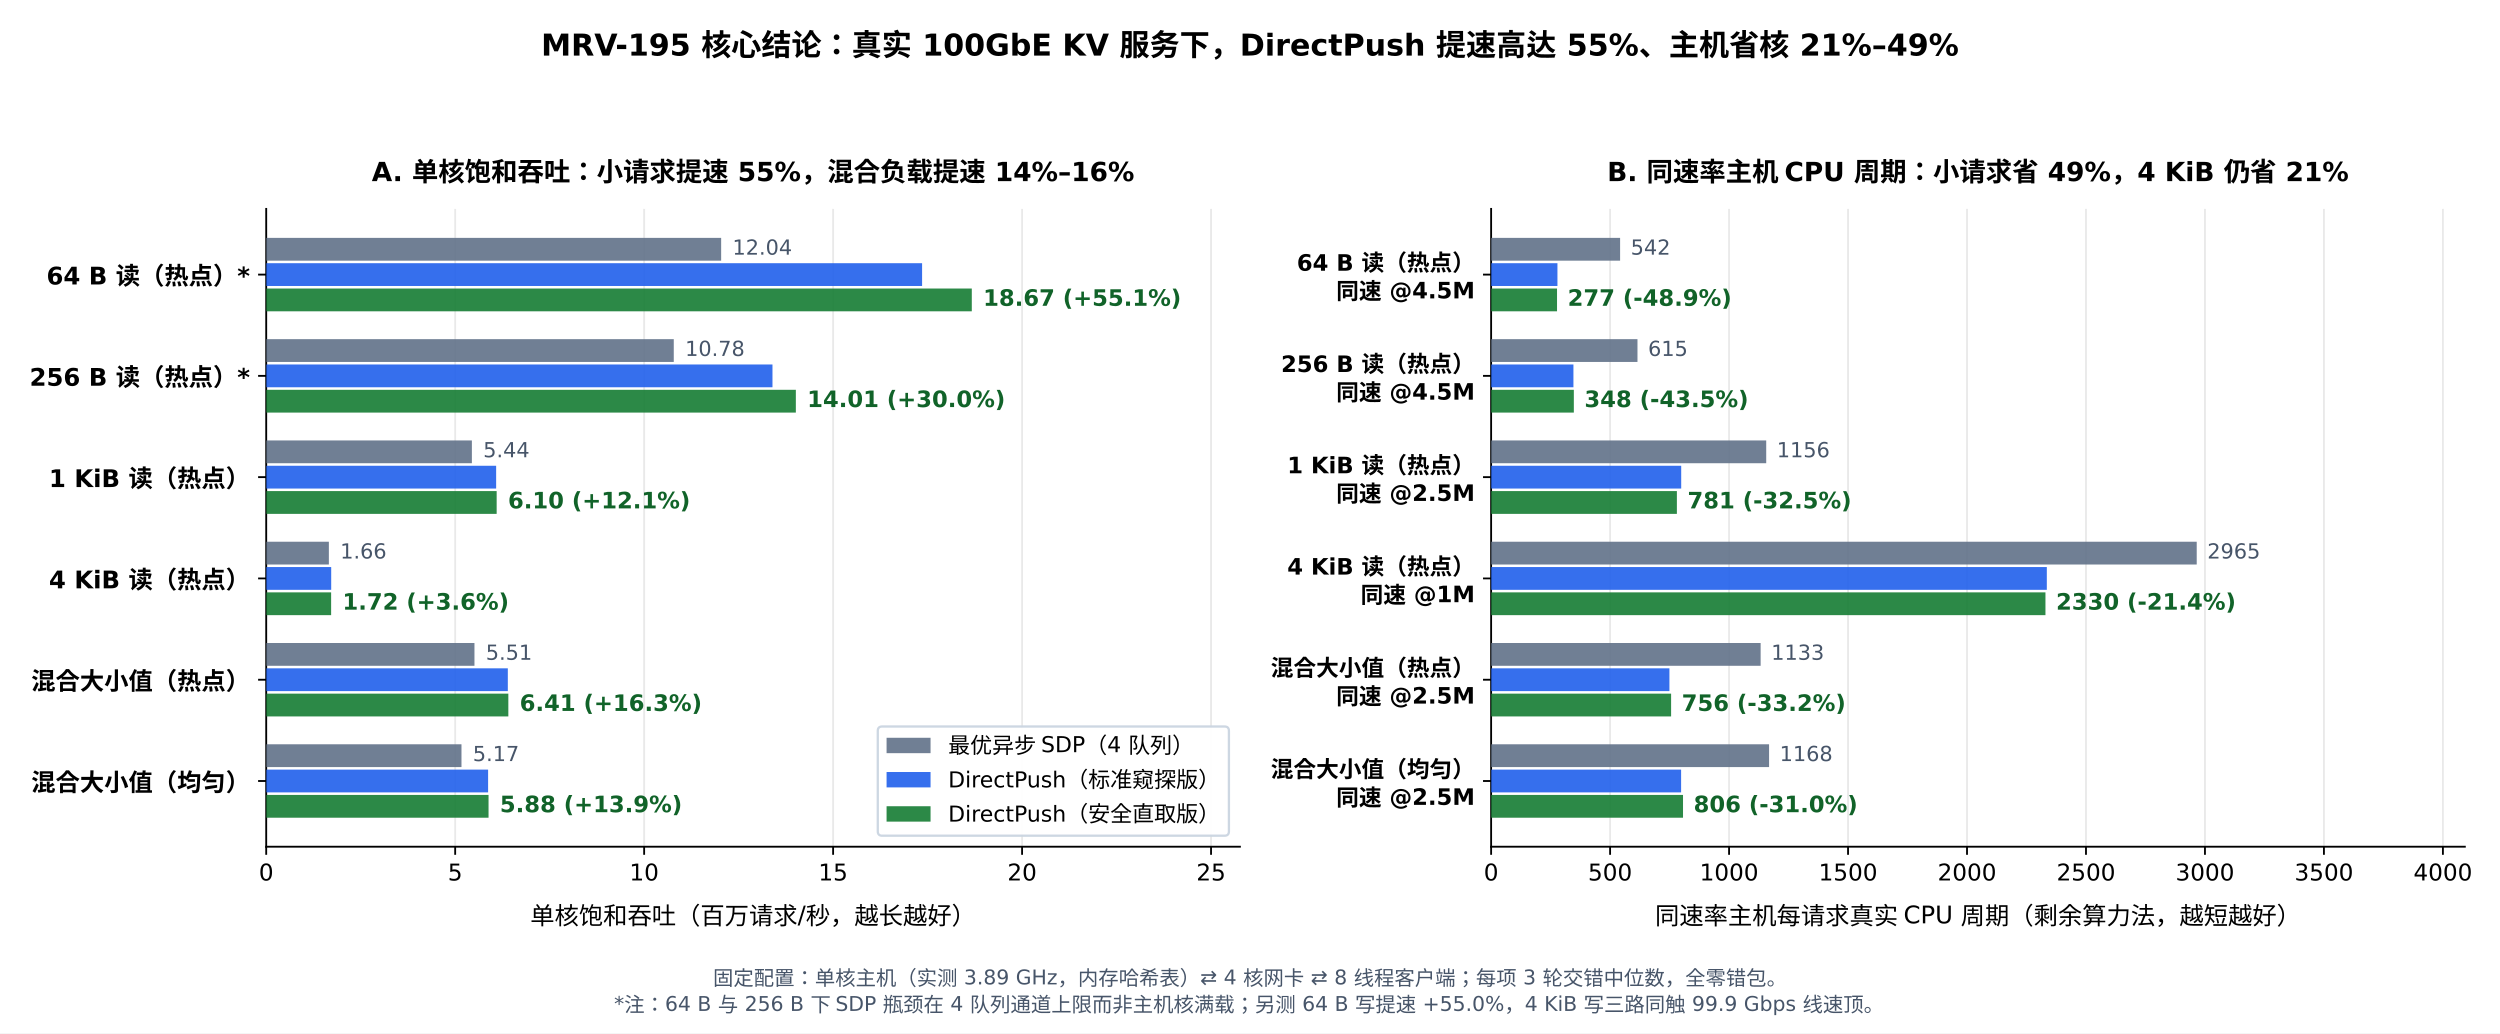
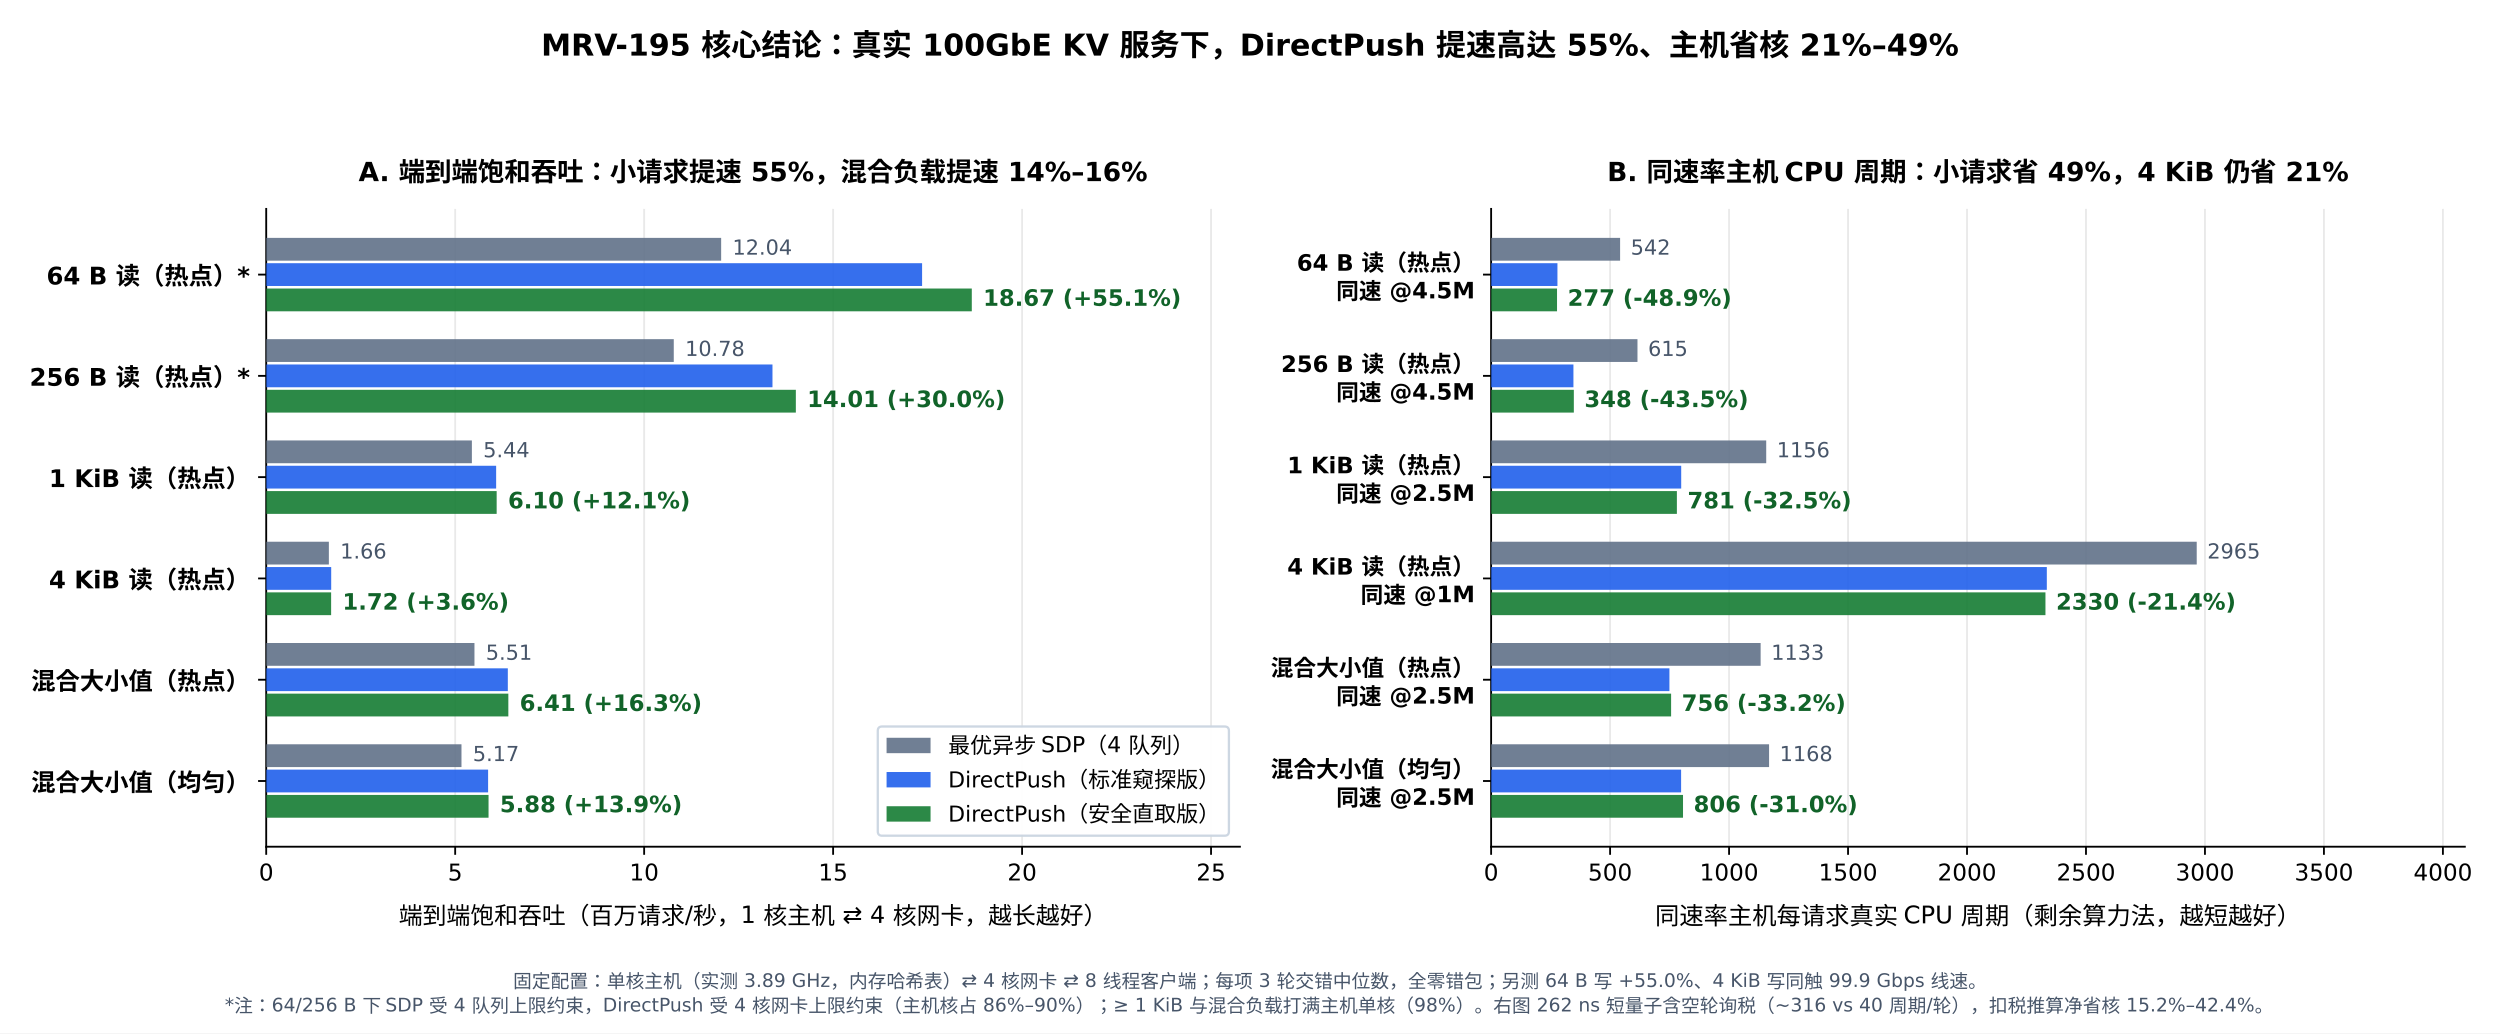
<svg xmlns="http://www.w3.org/2000/svg" xmlns:xlink="http://www.w3.org/1999/xlink" width="1080pt" height="446.4pt" viewBox="0 0 1080 446.4" version="1.1">
  <defs>
    <style type="text/css">*{stroke-linejoin: round; stroke-linecap: butt}</style>
  </defs>
  <g id="figure_1">
    <g id="patch_1">
      <path d="M 0 446.4  L 1080 446.4  L 1080 0  L 0 0  z " style="fill: #ffffff" />
    </g>
    <g id="axes_1">
      <g id="patch_2">
        <path d="M 115 365.778  L 535.645 365.778  L 535.645 90.239  L 115 90.239  z " style="fill: #ffffff" />
      </g>
      <g id="matplotlib.axis_1">
        <g id="xtick_1">
          <g id="line2d_1">
-             <path d="M 115 365.778  L 115 90.239  " clip-path="url(#p248c0e95ad)" style="fill: none; stroke: #b0b0b0; stroke-opacity: 0.28; stroke-width: 0.8; stroke-linecap: square" />
+             <path d="M 115 365.778  L 115 90.239  " clip-path="url(#pcb45b72e1e)" style="fill: none; stroke: #b0b0b0; stroke-opacity: 0.28; stroke-width: 0.8; stroke-linecap: square" />
          </g>
          <g id="line2d_2">
            <defs>
-               <path id="m56c23e6260" d="M 0 0  L 0 3.5  " style="stroke: #000000; stroke-width: 0.8" />
+               <path id="m4da1907f19" d="M 0 0  L 0 3.5  " style="stroke: #000000; stroke-width: 0.8" />
            </defs>
            <g>
-               <use xlink:href="#m56c23e6260" x="115" y="365.778" style="stroke: #000000; stroke-width: 0.8" />
+               <use xlink:href="#m4da1907f19" x="115" y="365.778" style="stroke: #000000; stroke-width: 0.8" />
            </g>
          </g>
          <g id="text_1">
            <text style="font-size: 10px; font-family: 'DejaVu Sans', 'Droid Sans Fallback'; text-anchor: middle" x="115" y="380.375" transform="rotate(-0 115 380.3752)">0</text>
          </g>
        </g>
        <g id="xtick_2">
          <g id="line2d_3">
-             <path d="M 196.634 365.778  L 196.634 90.239  " clip-path="url(#p248c0e95ad)" style="fill: none; stroke: #b0b0b0; stroke-opacity: 0.28; stroke-width: 0.8; stroke-linecap: square" />
+             <path d="M 196.634 365.778  L 196.634 90.239  " clip-path="url(#pcb45b72e1e)" style="fill: none; stroke: #b0b0b0; stroke-opacity: 0.28; stroke-width: 0.8; stroke-linecap: square" />
          </g>
          <g id="line2d_4">
            <g>
-               <use xlink:href="#m56c23e6260" x="196.634" y="365.778" style="stroke: #000000; stroke-width: 0.8" />
+               <use xlink:href="#m4da1907f19" x="196.634" y="365.778" style="stroke: #000000; stroke-width: 0.8" />
            </g>
          </g>
          <g id="text_2">
            <text style="font-size: 10px; font-family: 'DejaVu Sans', 'Droid Sans Fallback'; text-anchor: middle" x="196.634" y="380.375" transform="rotate(-0 196.6342 380.3752)">5</text>
          </g>
        </g>
        <g id="xtick_3">
          <g id="line2d_5">
-             <path d="M 278.268 365.778  L 278.268 90.239  " clip-path="url(#p248c0e95ad)" style="fill: none; stroke: #b0b0b0; stroke-opacity: 0.28; stroke-width: 0.8; stroke-linecap: square" />
+             <path d="M 278.268 365.778  L 278.268 90.239  " clip-path="url(#pcb45b72e1e)" style="fill: none; stroke: #b0b0b0; stroke-opacity: 0.28; stroke-width: 0.8; stroke-linecap: square" />
          </g>
          <g id="line2d_6">
            <g>
-               <use xlink:href="#m56c23e6260" x="278.268" y="365.778" style="stroke: #000000; stroke-width: 0.8" />
+               <use xlink:href="#m4da1907f19" x="278.268" y="365.778" style="stroke: #000000; stroke-width: 0.8" />
            </g>
          </g>
          <g id="text_3">
            <text style="font-size: 10px; font-family: 'DejaVu Sans', 'Droid Sans Fallback'; text-anchor: middle" x="278.268" y="380.375" transform="rotate(-0 278.2684 380.3752)">10</text>
          </g>
        </g>
        <g id="xtick_4">
          <g id="line2d_7">
-             <path d="M 359.903 365.778  L 359.903 90.239  " clip-path="url(#p248c0e95ad)" style="fill: none; stroke: #b0b0b0; stroke-opacity: 0.28; stroke-width: 0.8; stroke-linecap: square" />
+             <path d="M 359.903 365.778  L 359.903 90.239  " clip-path="url(#pcb45b72e1e)" style="fill: none; stroke: #b0b0b0; stroke-opacity: 0.28; stroke-width: 0.8; stroke-linecap: square" />
          </g>
          <g id="line2d_8">
            <g>
-               <use xlink:href="#m56c23e6260" x="359.903" y="365.778" style="stroke: #000000; stroke-width: 0.8" />
+               <use xlink:href="#m4da1907f19" x="359.903" y="365.778" style="stroke: #000000; stroke-width: 0.8" />
            </g>
          </g>
          <g id="text_4">
            <text style="font-size: 10px; font-family: 'DejaVu Sans', 'Droid Sans Fallback'; text-anchor: middle" x="359.903" y="380.375" transform="rotate(-0 359.9027 380.3752)">15</text>
          </g>
        </g>
        <g id="xtick_5">
          <g id="line2d_9">
-             <path d="M 441.537 365.778  L 441.537 90.239  " clip-path="url(#p248c0e95ad)" style="fill: none; stroke: #b0b0b0; stroke-opacity: 0.28; stroke-width: 0.8; stroke-linecap: square" />
+             <path d="M 441.537 365.778  L 441.537 90.239  " clip-path="url(#pcb45b72e1e)" style="fill: none; stroke: #b0b0b0; stroke-opacity: 0.28; stroke-width: 0.8; stroke-linecap: square" />
          </g>
          <g id="line2d_10">
            <g>
-               <use xlink:href="#m56c23e6260" x="441.537" y="365.778" style="stroke: #000000; stroke-width: 0.8" />
+               <use xlink:href="#m4da1907f19" x="441.537" y="365.778" style="stroke: #000000; stroke-width: 0.8" />
            </g>
          </g>
          <g id="text_5">
            <text style="font-size: 10px; font-family: 'DejaVu Sans', 'Droid Sans Fallback'; text-anchor: middle" x="441.537" y="380.375" transform="rotate(-0 441.5369 380.3752)">20</text>
          </g>
        </g>
        <g id="xtick_6">
          <g id="line2d_11">
-             <path d="M 523.171 365.778  L 523.171 90.239  " clip-path="url(#p248c0e95ad)" style="fill: none; stroke: #b0b0b0; stroke-opacity: 0.28; stroke-width: 0.8; stroke-linecap: square" />
+             <path d="M 523.171 365.778  L 523.171 90.239  " clip-path="url(#pcb45b72e1e)" style="fill: none; stroke: #b0b0b0; stroke-opacity: 0.28; stroke-width: 0.8; stroke-linecap: square" />
          </g>
          <g id="line2d_12">
            <g>
-               <use xlink:href="#m56c23e6260" x="523.171" y="365.778" style="stroke: #000000; stroke-width: 0.8" />
+               <use xlink:href="#m4da1907f19" x="523.171" y="365.778" style="stroke: #000000; stroke-width: 0.8" />
            </g>
          </g>
          <g id="text_6">
            <text style="font-size: 10px; font-family: 'DejaVu Sans', 'Droid Sans Fallback'; text-anchor: middle" x="523.171" y="380.375" transform="rotate(-0 523.1711 380.3752)">25</text>
          </g>
        </g>
        <g id="text_7">
-           <text style="font-size: 10.5px; font-family: 'DejaVu Sans', 'Droid Sans Fallback'; text-anchor: middle" x="325.323" y="399.35" transform="rotate(-0 325.3225 399.3498)">单核饱和吞吐（百万请求/秒，越长越好）</text>
+           <text style="font-size: 10.3px; font-family: 'DejaVu Sans', 'Droid Sans Fallback'; text-anchor: middle" x="325.323" y="399.187" transform="rotate(-0 325.3225 399.1865)">端到端饱和吞吐（百万请求/秒，1 核主机 ⇄ 4 核网卡，越长越好）</text>
        </g>
      </g>
      <g id="matplotlib.axis_2">
        <g id="ytick_1">
          <g id="line2d_13">
            <defs>
-               <path id="m13f8186650" d="M 0 0  L -3.5 0  " style="stroke: #000000; stroke-width: 0.8" />
+               <path id="mef72696fbe" d="M 0 0  L -3.5 0  " style="stroke: #000000; stroke-width: 0.8" />
            </defs>
            <g>
-               <use xlink:href="#m13f8186650" x="115" y="118.624" style="stroke: #000000; stroke-width: 0.8" />
+               <use xlink:href="#mef72696fbe" x="115" y="118.624" style="stroke: #000000; stroke-width: 0.8" />
            </g>
          </g>
          <g id="text_8">
            <text style="font-weight: 700; font-size: 10.5px; font-family: 'DejaVu Sans', 'Droid Sans Fallback'; text-anchor: end" x="108" y="122.89" transform="rotate(-0 108 122.8901)">64 B 读（热点）*</text>
          </g>
        </g>
        <g id="ytick_2">
          <g id="line2d_14">
            <g>
-               <use xlink:href="#m13f8186650" x="115" y="162.378" style="stroke: #000000; stroke-width: 0.8" />
+               <use xlink:href="#mef72696fbe" x="115" y="162.378" style="stroke: #000000; stroke-width: 0.8" />
            </g>
          </g>
          <g id="text_9">
            <text style="font-weight: 700; font-size: 10.5px; font-family: 'DejaVu Sans', 'Droid Sans Fallback'; text-anchor: end" x="108" y="166.644" transform="rotate(-0 108 166.6437)">256 B 读（热点）*</text>
          </g>
        </g>
        <g id="ytick_3">
          <g id="line2d_15">
            <g>
-               <use xlink:href="#m13f8186650" x="115" y="206.132" style="stroke: #000000; stroke-width: 0.8" />
+               <use xlink:href="#mef72696fbe" x="115" y="206.132" style="stroke: #000000; stroke-width: 0.8" />
            </g>
          </g>
          <g id="text_10">
            <text style="font-weight: 700; font-size: 10.5px; font-family: 'DejaVu Sans', 'Droid Sans Fallback'; text-anchor: end" x="108" y="210.397" transform="rotate(-0 108 210.3972)">1 KiB 读（热点）</text>
          </g>
        </g>
        <g id="ytick_4">
          <g id="line2d_16">
            <g>
-               <use xlink:href="#m13f8186650" x="115" y="249.885" style="stroke: #000000; stroke-width: 0.8" />
+               <use xlink:href="#mef72696fbe" x="115" y="249.885" style="stroke: #000000; stroke-width: 0.8" />
            </g>
          </g>
          <g id="text_11">
            <text style="font-weight: 700; font-size: 10.5px; font-family: 'DejaVu Sans', 'Droid Sans Fallback'; text-anchor: end" x="108" y="254.151" transform="rotate(-0 108 254.1508)">4 KiB 读（热点）</text>
          </g>
        </g>
        <g id="ytick_5">
          <g id="line2d_17">
            <g>
-               <use xlink:href="#m13f8186650" x="115" y="293.639" style="stroke: #000000; stroke-width: 0.8" />
+               <use xlink:href="#mef72696fbe" x="115" y="293.639" style="stroke: #000000; stroke-width: 0.8" />
            </g>
          </g>
          <g id="text_12">
            <text style="font-weight: 700; font-size: 10.5px; font-family: 'DejaVu Sans', 'Droid Sans Fallback'; text-anchor: end" x="108" y="297.945" transform="rotate(-0 108 297.9454)">混合大小值（热点）</text>
          </g>
        </g>
        <g id="ytick_6">
          <g id="line2d_18">
            <g>
-               <use xlink:href="#m13f8186650" x="115" y="337.392" style="stroke: #000000; stroke-width: 0.8" />
+               <use xlink:href="#mef72696fbe" x="115" y="337.392" style="stroke: #000000; stroke-width: 0.8" />
            </g>
          </g>
          <g id="text_13">
            <text style="font-weight: 700; font-size: 10.5px; font-family: 'DejaVu Sans', 'Droid Sans Fallback'; text-anchor: end" x="108" y="341.699" transform="rotate(-0 108 341.699)">混合大小值（均匀）</text>
          </g>
        </g>
      </g>
      <g id="patch_3">
        <path d="M 115 365.778  L 115 90.239  " style="fill: none; stroke: #000000; stroke-width: 0.8; stroke-linejoin: miter; stroke-linecap: square" />
      </g>
      <g id="patch_4">
        <path d="M 115 365.778  L 535.645 365.778  " style="fill: none; stroke: #000000; stroke-width: 0.8; stroke-linejoin: miter; stroke-linecap: square" />
      </g>
      <g id="patch_5">
-         <path d="M 115 102.764  L 311.537 102.764  L 311.537 112.608  L 115 112.608  z " clip-path="url(#p248c0e95ad)" style="fill: #64748b; opacity: 0.92" />
+         <path d="M 115 102.764  L 311.537 102.764  L 311.537 112.608  L 115 112.608  z " clip-path="url(#pcb45b72e1e)" style="fill: #64748b; opacity: 0.92" />
      </g>
      <g id="patch_6">
-         <path d="M 115 146.517  L 291.07 146.517  L 291.07 156.362  L 115 156.362  z " clip-path="url(#p248c0e95ad)" style="fill: #64748b; opacity: 0.92" />
+         <path d="M 115 146.517  L 291.07 146.517  L 291.07 156.362  L 115 156.362  z " clip-path="url(#pcb45b72e1e)" style="fill: #64748b; opacity: 0.92" />
      </g>
      <g id="patch_7">
-         <path d="M 115 190.271  L 203.848 190.271  L 203.848 200.116  L 115 200.116  z " clip-path="url(#p248c0e95ad)" style="fill: #64748b; opacity: 0.92" />
+         <path d="M 115 190.271  L 203.848 190.271  L 203.848 200.116  L 115 200.116  z " clip-path="url(#pcb45b72e1e)" style="fill: #64748b; opacity: 0.92" />
      </g>
      <g id="patch_8">
-         <path d="M 115 234.025  L 142.067 234.025  L 142.067 243.869  L 115 243.869  z " clip-path="url(#p248c0e95ad)" style="fill: #64748b; opacity: 0.92" />
+         <path d="M 115 234.025  L 142.067 234.025  L 142.067 243.869  L 115 243.869  z " clip-path="url(#pcb45b72e1e)" style="fill: #64748b; opacity: 0.92" />
      </g>
      <g id="patch_9">
-         <path d="M 115 277.778  L 204.966 277.778  L 204.966 287.623  L 115 287.623  z " clip-path="url(#p248c0e95ad)" style="fill: #64748b; opacity: 0.92" />
+         <path d="M 115 277.778  L 204.966 277.778  L 204.966 287.623  L 115 287.623  z " clip-path="url(#pcb45b72e1e)" style="fill: #64748b; opacity: 0.92" />
      </g>
      <g id="patch_10">
-         <path d="M 115 321.532  L 199.362 321.532  L 199.362 331.376  L 115 331.376  z " clip-path="url(#p248c0e95ad)" style="fill: #64748b; opacity: 0.92" />
+         <path d="M 115 321.532  L 199.362 321.532  L 199.362 331.376  L 115 331.376  z " clip-path="url(#pcb45b72e1e)" style="fill: #64748b; opacity: 0.92" />
      </g>
      <g id="patch_11">
-         <path d="M 115 113.702  L 398.347 113.702  L 398.347 123.547  L 115 123.547  z " clip-path="url(#p248c0e95ad)" style="fill: #2563eb; opacity: 0.92" />
+         <path d="M 115 113.702  L 398.347 113.702  L 398.347 123.547  L 115 123.547  z " clip-path="url(#pcb45b72e1e)" style="fill: #2563eb; opacity: 0.92" />
      </g>
      <g id="patch_12">
-         <path d="M 115 157.456  L 333.708 157.456  L 333.708 167.3  L 115 167.3  z " clip-path="url(#p248c0e95ad)" style="fill: #2563eb; opacity: 0.92" />
+         <path d="M 115 157.456  L 333.708 157.456  L 333.708 167.3  L 115 167.3  z " clip-path="url(#pcb45b72e1e)" style="fill: #2563eb; opacity: 0.92" />
      </g>
      <g id="patch_13">
-         <path d="M 115 201.209  L 214.334 201.209  L 214.334 211.054  L 115 211.054  z " clip-path="url(#p248c0e95ad)" style="fill: #2563eb; opacity: 0.92" />
+         <path d="M 115 201.209  L 214.334 201.209  L 214.334 211.054  L 115 211.054  z " clip-path="url(#pcb45b72e1e)" style="fill: #2563eb; opacity: 0.92" />
      </g>
      <g id="patch_14">
-         <path d="M 115 244.963  L 143.078 244.963  L 143.078 254.807  L 115 254.807  z " clip-path="url(#p248c0e95ad)" style="fill: #2563eb; opacity: 0.92" />
+         <path d="M 115 244.963  L 143.078 244.963  L 143.078 254.807  L 115 254.807  z " clip-path="url(#pcb45b72e1e)" style="fill: #2563eb; opacity: 0.92" />
      </g>
      <g id="patch_15">
-         <path d="M 115 288.717  L 219.378 288.717  L 219.378 298.561  L 115 298.561  z " clip-path="url(#p248c0e95ad)" style="fill: #2563eb; opacity: 0.92" />
+         <path d="M 115 288.717  L 219.378 288.717  L 219.378 298.561  L 115 298.561  z " clip-path="url(#pcb45b72e1e)" style="fill: #2563eb; opacity: 0.92" />
      </g>
      <g id="patch_16">
-         <path d="M 115 332.47  L 210.861 332.47  L 210.861 342.315  L 115 342.315  z " clip-path="url(#p248c0e95ad)" style="fill: #2563eb; opacity: 0.92" />
+         <path d="M 115 332.47  L 210.861 332.47  L 210.861 342.315  L 115 342.315  z " clip-path="url(#pcb45b72e1e)" style="fill: #2563eb; opacity: 0.92" />
      </g>
      <g id="patch_17">
-         <path d="M 115 124.641  L 419.815 124.641  L 419.815 134.485  L 115 134.485  z " clip-path="url(#p248c0e95ad)" style="fill: #1a7f37; opacity: 0.92" />
+         <path d="M 115 124.641  L 419.815 124.641  L 419.815 134.485  L 115 134.485  z " clip-path="url(#pcb45b72e1e)" style="fill: #1a7f37; opacity: 0.92" />
      </g>
      <g id="patch_18">
-         <path d="M 115 168.394  L 343.804 168.394  L 343.804 178.239  L 115 178.239  z " clip-path="url(#p248c0e95ad)" style="fill: #1a7f37; opacity: 0.92" />
+         <path d="M 115 168.394  L 343.804 168.394  L 343.804 178.239  L 115 178.239  z " clip-path="url(#pcb45b72e1e)" style="fill: #1a7f37; opacity: 0.92" />
      </g>
      <g id="patch_19">
-         <path d="M 115 212.148  L 214.556 212.148  L 214.556 221.992  L 115 221.992  z " clip-path="url(#p248c0e95ad)" style="fill: #1a7f37; opacity: 0.92" />
+         <path d="M 115 212.148  L 214.556 212.148  L 214.556 221.992  L 115 221.992  z " clip-path="url(#pcb45b72e1e)" style="fill: #1a7f37; opacity: 0.92" />
      </g>
      <g id="patch_20">
-         <path d="M 115 255.901  L 143.048 255.901  L 143.048 265.746  L 115 265.746  z " clip-path="url(#p248c0e95ad)" style="fill: #1a7f37; opacity: 0.92" />
+         <path d="M 115 255.901  L 143.048 255.901  L 143.048 265.746  L 115 265.746  z " clip-path="url(#pcb45b72e1e)" style="fill: #1a7f37; opacity: 0.92" />
      </g>
      <g id="patch_21">
-         <path d="M 115 299.655  L 219.605 299.655  L 219.605 309.499  L 115 309.499  z " clip-path="url(#p248c0e95ad)" style="fill: #1a7f37; opacity: 0.92" />
+         <path d="M 115 299.655  L 219.605 299.655  L 219.605 309.499  L 115 309.499  z " clip-path="url(#pcb45b72e1e)" style="fill: #1a7f37; opacity: 0.92" />
      </g>
      <g id="patch_22">
-         <path d="M 115 343.409  L 211.051 343.409  L 211.051 353.253  L 115 353.253  z " clip-path="url(#p248c0e95ad)" style="fill: #1a7f37; opacity: 0.92" />
+         <path d="M 115 343.409  L 211.051 343.409  L 211.051 353.253  L 115 353.253  z " clip-path="url(#pcb45b72e1e)" style="fill: #1a7f37; opacity: 0.92" />
      </g>
      <g id="text_14">
        <text style="font-size: 9px; font-family: 'DejaVu Sans', 'Droid Sans Fallback'; text-anchor: start; fill: #475569" x="316.435" y="110.024" transform="rotate(-0 316.4348 110.0239)">12.04</text>
      </g>
      <g id="text_15">
        <text style="font-weight: 700; font-size: 9.8px; font-family: 'DejaVu Sans', 'Droid Sans Fallback'; text-anchor: start; fill: #116329" x="424.713" y="132.109" transform="rotate(-0 424.7133 132.1085)">18.67  (+55.1%)</text>
      </g>
      <g id="text_16">
        <text style="font-size: 9px; font-family: 'DejaVu Sans', 'Droid Sans Fallback'; text-anchor: start; fill: #475569" x="295.968" y="153.778" transform="rotate(-0 295.9676 153.7775)">10.78</text>
      </g>
      <g id="text_17">
        <text style="font-weight: 700; font-size: 9.8px; font-family: 'DejaVu Sans', 'Droid Sans Fallback'; text-anchor: start; fill: #116329" x="348.702" y="175.862" transform="rotate(-0 348.702 175.8621)">14.01  (+30.0%)</text>
      </g>
      <g id="text_18">
        <text style="font-size: 9px; font-family: 'DejaVu Sans', 'Droid Sans Fallback'; text-anchor: start; fill: #475569" x="208.747" y="197.531" transform="rotate(-0 208.7465 197.5311)">5.44</text>
      </g>
      <g id="text_19">
        <text style="font-weight: 700; font-size: 9.8px; font-family: 'DejaVu Sans', 'Droid Sans Fallback'; text-anchor: start; fill: #116329" x="219.454" y="219.616" transform="rotate(-0 219.4544 219.6157)">6.10  (+12.1%)</text>
      </g>
      <g id="text_20">
        <text style="font-size: 9px; font-family: 'DejaVu Sans', 'Droid Sans Fallback'; text-anchor: start; fill: #475569" x="146.965" y="241.285" transform="rotate(-0 146.965 241.2847)">1.66</text>
      </g>
      <g id="text_21">
        <text style="font-weight: 700; font-size: 9.8px; font-family: 'DejaVu Sans', 'Droid Sans Fallback'; text-anchor: start; fill: #116329" x="147.946" y="263.369" transform="rotate(-0 147.9464 263.3693)">1.72  (+3.6%)</text>
      </g>
      <g id="text_22">
        <text style="font-size: 9px; font-family: 'DejaVu Sans', 'Droid Sans Fallback'; text-anchor: start; fill: #475569" x="209.864" y="285.038" transform="rotate(-0 209.8644 285.0383)">5.51</text>
      </g>
      <g id="text_23">
        <text style="font-weight: 700; font-size: 9.8px; font-family: 'DejaVu Sans', 'Droid Sans Fallback'; text-anchor: start; fill: #116329" x="224.503" y="307.123" transform="rotate(-0 224.5026 307.1229)">6.41  (+16.3%)</text>
      </g>
      <g id="text_24">
        <text style="font-size: 9px; font-family: 'DejaVu Sans', 'Droid Sans Fallback'; text-anchor: start; fill: #475569" x="204.26" y="328.792" transform="rotate(-0 204.2597 328.7919)">5.17</text>
      </g>
      <g id="text_25">
        <text style="font-weight: 700; font-size: 9.8px; font-family: 'DejaVu Sans', 'Droid Sans Fallback'; text-anchor: start; fill: #116329" x="215.949" y="350.876" transform="rotate(-0 215.9492 350.8765)">5.88  (+13.9%)</text>
      </g>
      <g id="text_26">
-         <text style="font-weight: 700; font-size: 11.4px; font-family: 'DejaVu Sans', 'Droid Sans Fallback'; text-anchor: middle" x="325.323" y="78.239" transform="rotate(-0 325.3225 78.2393)">A. 单核饱和吞吐：小请求提速 55%，混合负载提速 14%–16%</text>
+         <text style="font-weight: 700; font-size: 11.4px; font-family: 'DejaVu Sans', 'Droid Sans Fallback'; text-anchor: middle" x="325.323" y="78.239" transform="rotate(-0 325.3225 78.2393)">A. 端到端饱和吞吐：小请求提速 55%，混合负载提速 14%–16%</text>
      </g>
      <g id="legend_1">
        <g id="patch_23">
          <path d="M 381.099 361.028  L 528.995 361.028  Q 530.895 361.028 530.895 359.128  L 530.895 315.75  Q 530.895 313.85 528.995 313.85  L 381.099 313.85  Q 379.199 313.85 379.199 315.75  L 379.199 359.128  Q 379.199 361.028 381.099 361.028  z " style="fill: #ffffff; opacity: 0.96; stroke: #cbd5e1; stroke-linejoin: miter" />
        </g>
        <g id="patch_24">
          <path d="M 382.999 325.369  L 401.999 325.369  L 401.999 318.719  L 382.999 318.719  z " style="fill: #64748b; opacity: 0.92" />
        </g>
        <g id="text_27">
          <text style="font-size: 9.5px; font-family: 'DejaVu Sans', 'Droid Sans Fallback'; text-anchor: start" x="409.599" y="325.369" transform="rotate(-0 409.5993 325.3691)">最优异步 SDP（4 队列）</text>
        </g>
        <g id="patch_25">
          <path d="M 382.999 340.157  L 401.999 340.157  L 401.999 333.507  L 382.999 333.507  z " style="fill: #2563eb; opacity: 0.92" />
        </g>
        <g id="text_28">
          <text style="font-size: 9.5px; font-family: 'DejaVu Sans', 'Droid Sans Fallback'; text-anchor: start" x="409.599" y="340.157" transform="rotate(-0 409.5993 340.1572)">DirectPush（标准窥探版）</text>
        </g>
        <g id="patch_26">
          <path d="M 382.999 354.945  L 401.999 354.945  L 401.999 348.295  L 382.999 348.295  z " style="fill: #1a7f37; opacity: 0.92" />
        </g>
        <g id="text_29">
          <text style="font-size: 9.5px; font-family: 'DejaVu Sans', 'Droid Sans Fallback'; text-anchor: start" x="409.599" y="354.945" transform="rotate(-0 409.5993 354.9453)">DirectPush（安全直取版）</text>
        </g>
      </g>
    </g>
    <g id="axes_2">
      <g id="patch_27">
        <path d="M 644.165 365.778  L 1064.81 365.778  L 1064.81 90.239  L 644.165 90.239  z " style="fill: #ffffff" />
      </g>
      <g id="matplotlib.axis_3">
        <g id="xtick_7">
          <g id="line2d_19">
-             <path d="M 644.165 365.778  L 644.165 90.239  " clip-path="url(#p3a6af03df3)" style="fill: none; stroke: #b0b0b0; stroke-opacity: 0.28; stroke-width: 0.8; stroke-linecap: square" />
+             <path d="M 644.165 365.778  L 644.165 90.239  " clip-path="url(#p0ee61a8653)" style="fill: none; stroke: #b0b0b0; stroke-opacity: 0.28; stroke-width: 0.8; stroke-linecap: square" />
          </g>
          <g id="line2d_20">
            <g>
-               <use xlink:href="#m56c23e6260" x="644.165" y="365.778" style="stroke: #000000; stroke-width: 0.8" />
+               <use xlink:href="#m4da1907f19" x="644.165" y="365.778" style="stroke: #000000; stroke-width: 0.8" />
            </g>
          </g>
          <g id="text_30">
            <text style="font-size: 10px; font-family: 'DejaVu Sans', 'Droid Sans Fallback'; text-anchor: middle" x="644.165" y="380.375" transform="rotate(-0 644.165 380.3752)">0</text>
          </g>
        </g>
        <g id="xtick_8">
          <g id="line2d_21">
-             <path d="M 695.561 365.778  L 695.561 90.239  " clip-path="url(#p3a6af03df3)" style="fill: none; stroke: #b0b0b0; stroke-opacity: 0.28; stroke-width: 0.8; stroke-linecap: square" />
+             <path d="M 695.561 365.778  L 695.561 90.239  " clip-path="url(#p0ee61a8653)" style="fill: none; stroke: #b0b0b0; stroke-opacity: 0.28; stroke-width: 0.8; stroke-linecap: square" />
          </g>
          <g id="line2d_22">
            <g>
-               <use xlink:href="#m56c23e6260" x="695.561" y="365.778" style="stroke: #000000; stroke-width: 0.8" />
+               <use xlink:href="#m4da1907f19" x="695.561" y="365.778" style="stroke: #000000; stroke-width: 0.8" />
            </g>
          </g>
          <g id="text_31">
            <text style="font-size: 10px; font-family: 'DejaVu Sans', 'Droid Sans Fallback'; text-anchor: middle" x="695.561" y="380.375" transform="rotate(-0 695.5612 380.3752)">500</text>
          </g>
        </g>
        <g id="xtick_9">
          <g id="line2d_23">
-             <path d="M 746.957 365.778  L 746.957 90.239  " clip-path="url(#p3a6af03df3)" style="fill: none; stroke: #b0b0b0; stroke-opacity: 0.28; stroke-width: 0.8; stroke-linecap: square" />
+             <path d="M 746.957 365.778  L 746.957 90.239  " clip-path="url(#p0ee61a8653)" style="fill: none; stroke: #b0b0b0; stroke-opacity: 0.28; stroke-width: 0.8; stroke-linecap: square" />
          </g>
          <g id="line2d_24">
            <g>
-               <use xlink:href="#m56c23e6260" x="746.957" y="365.778" style="stroke: #000000; stroke-width: 0.8" />
+               <use xlink:href="#m4da1907f19" x="746.957" y="365.778" style="stroke: #000000; stroke-width: 0.8" />
            </g>
          </g>
          <g id="text_32">
            <text style="font-size: 10px; font-family: 'DejaVu Sans', 'Droid Sans Fallback'; text-anchor: middle" x="746.957" y="380.375" transform="rotate(-0 746.9574 380.3752)">1000</text>
          </g>
        </g>
        <g id="xtick_10">
          <g id="line2d_25">
-             <path d="M 798.354 365.778  L 798.354 90.239  " clip-path="url(#p3a6af03df3)" style="fill: none; stroke: #b0b0b0; stroke-opacity: 0.28; stroke-width: 0.8; stroke-linecap: square" />
+             <path d="M 798.354 365.778  L 798.354 90.239  " clip-path="url(#p0ee61a8653)" style="fill: none; stroke: #b0b0b0; stroke-opacity: 0.28; stroke-width: 0.8; stroke-linecap: square" />
          </g>
          <g id="line2d_26">
            <g>
-               <use xlink:href="#m56c23e6260" x="798.354" y="365.778" style="stroke: #000000; stroke-width: 0.8" />
+               <use xlink:href="#m4da1907f19" x="798.354" y="365.778" style="stroke: #000000; stroke-width: 0.8" />
            </g>
          </g>
          <g id="text_33">
            <text style="font-size: 10px; font-family: 'DejaVu Sans', 'Droid Sans Fallback'; text-anchor: middle" x="798.354" y="380.375" transform="rotate(-0 798.3536 380.3752)">1500</text>
          </g>
        </g>
        <g id="xtick_11">
          <g id="line2d_27">
-             <path d="M 849.75 365.778  L 849.75 90.239  " clip-path="url(#p3a6af03df3)" style="fill: none; stroke: #b0b0b0; stroke-opacity: 0.28; stroke-width: 0.8; stroke-linecap: square" />
+             <path d="M 849.75 365.778  L 849.75 90.239  " clip-path="url(#p0ee61a8653)" style="fill: none; stroke: #b0b0b0; stroke-opacity: 0.28; stroke-width: 0.8; stroke-linecap: square" />
          </g>
          <g id="line2d_28">
            <g>
-               <use xlink:href="#m56c23e6260" x="849.75" y="365.778" style="stroke: #000000; stroke-width: 0.8" />
+               <use xlink:href="#m4da1907f19" x="849.75" y="365.778" style="stroke: #000000; stroke-width: 0.8" />
            </g>
          </g>
          <g id="text_34">
            <text style="font-size: 10px; font-family: 'DejaVu Sans', 'Droid Sans Fallback'; text-anchor: middle" x="849.75" y="380.375" transform="rotate(-0 849.7498 380.3752)">2000</text>
          </g>
        </g>
        <g id="xtick_12">
          <g id="line2d_29">
-             <path d="M 901.146 365.778  L 901.146 90.239  " clip-path="url(#p3a6af03df3)" style="fill: none; stroke: #b0b0b0; stroke-opacity: 0.28; stroke-width: 0.8; stroke-linecap: square" />
+             <path d="M 901.146 365.778  L 901.146 90.239  " clip-path="url(#p0ee61a8653)" style="fill: none; stroke: #b0b0b0; stroke-opacity: 0.28; stroke-width: 0.8; stroke-linecap: square" />
          </g>
          <g id="line2d_30">
            <g>
-               <use xlink:href="#m56c23e6260" x="901.146" y="365.778" style="stroke: #000000; stroke-width: 0.8" />
+               <use xlink:href="#m4da1907f19" x="901.146" y="365.778" style="stroke: #000000; stroke-width: 0.8" />
            </g>
          </g>
          <g id="text_35">
            <text style="font-size: 10px; font-family: 'DejaVu Sans', 'Droid Sans Fallback'; text-anchor: middle" x="901.146" y="380.375" transform="rotate(-0 901.1461 380.3752)">2500</text>
          </g>
        </g>
        <g id="xtick_13">
          <g id="line2d_31">
-             <path d="M 952.542 365.778  L 952.542 90.239  " clip-path="url(#p3a6af03df3)" style="fill: none; stroke: #b0b0b0; stroke-opacity: 0.28; stroke-width: 0.8; stroke-linecap: square" />
+             <path d="M 952.542 365.778  L 952.542 90.239  " clip-path="url(#p0ee61a8653)" style="fill: none; stroke: #b0b0b0; stroke-opacity: 0.28; stroke-width: 0.8; stroke-linecap: square" />
          </g>
          <g id="line2d_32">
            <g>
-               <use xlink:href="#m56c23e6260" x="952.542" y="365.778" style="stroke: #000000; stroke-width: 0.8" />
+               <use xlink:href="#m4da1907f19" x="952.542" y="365.778" style="stroke: #000000; stroke-width: 0.8" />
            </g>
          </g>
          <g id="text_36">
            <text style="font-size: 10px; font-family: 'DejaVu Sans', 'Droid Sans Fallback'; text-anchor: middle" x="952.542" y="380.375" transform="rotate(-0 952.5423 380.3752)">3000</text>
          </g>
        </g>
        <g id="xtick_14">
          <g id="line2d_33">
-             <path d="M 1003.938 365.778  L 1003.938 90.239  " clip-path="url(#p3a6af03df3)" style="fill: none; stroke: #b0b0b0; stroke-opacity: 0.28; stroke-width: 0.8; stroke-linecap: square" />
+             <path d="M 1003.938 365.778  L 1003.938 90.239  " clip-path="url(#p0ee61a8653)" style="fill: none; stroke: #b0b0b0; stroke-opacity: 0.28; stroke-width: 0.8; stroke-linecap: square" />
          </g>
          <g id="line2d_34">
            <g>
-               <use xlink:href="#m56c23e6260" x="1003.938" y="365.778" style="stroke: #000000; stroke-width: 0.8" />
+               <use xlink:href="#m4da1907f19" x="1003.938" y="365.778" style="stroke: #000000; stroke-width: 0.8" />
            </g>
          </g>
          <g id="text_37">
            <text style="font-size: 10px; font-family: 'DejaVu Sans', 'Droid Sans Fallback'; text-anchor: middle" x="1003.938" y="380.375" transform="rotate(-0 1003.938 380.3752)">3500</text>
          </g>
        </g>
        <g id="xtick_15">
          <g id="line2d_35">
-             <path d="M 1055.335 365.778  L 1055.335 90.239  " clip-path="url(#p3a6af03df3)" style="fill: none; stroke: #b0b0b0; stroke-opacity: 0.28; stroke-width: 0.8; stroke-linecap: square" />
+             <path d="M 1055.335 365.778  L 1055.335 90.239  " clip-path="url(#p0ee61a8653)" style="fill: none; stroke: #b0b0b0; stroke-opacity: 0.28; stroke-width: 0.8; stroke-linecap: square" />
          </g>
          <g id="line2d_36">
            <g>
-               <use xlink:href="#m56c23e6260" x="1055.335" y="365.778" style="stroke: #000000; stroke-width: 0.8" />
+               <use xlink:href="#m4da1907f19" x="1055.335" y="365.778" style="stroke: #000000; stroke-width: 0.8" />
            </g>
          </g>
          <g id="text_38">
            <text style="font-size: 10px; font-family: 'DejaVu Sans', 'Droid Sans Fallback'; text-anchor: middle" x="1055.335" y="380.375" transform="rotate(-0 1055.335 380.3752)">4000</text>
          </g>
        </g>
        <g id="text_39">
          <text style="font-size: 10.5px; font-family: 'DejaVu Sans', 'Droid Sans Fallback'; text-anchor: middle" x="854.488" y="399.35" transform="rotate(-0 854.4875 399.3498)">同速率主机每请求真实 CPU 周期（剩余算力法，越短越好）</text>
        </g>
      </g>
      <g id="matplotlib.axis_4">
        <g id="ytick_7">
          <g id="line2d_37">
            <g>
-               <use xlink:href="#m13f8186650" x="644.165" y="118.624" style="stroke: #000000; stroke-width: 0.8" />
+               <use xlink:href="#mef72696fbe" x="644.165" y="118.624" style="stroke: #000000; stroke-width: 0.8" />
            </g>
          </g>
          <g id="text_40">
            <text style="font-weight: 700; font-size: 9.8px; font-family: 'DejaVu Sans', 'Droid Sans Fallback'" transform="translate(560.235 116.9568)">64 B 读（热点）</text>
            <text style="font-weight: 700; font-size: 9.8px; font-family: 'DejaVu Sans', 'Droid Sans Fallback'" transform="translate(577.2411 129.2355)">同速 @4.5M</text>
          </g>
        </g>
        <g id="ytick_8">
          <g id="line2d_38">
            <g>
-               <use xlink:href="#m13f8186650" x="644.165" y="162.378" style="stroke: #000000; stroke-width: 0.8" />
+               <use xlink:href="#mef72696fbe" x="644.165" y="162.378" style="stroke: #000000; stroke-width: 0.8" />
            </g>
          </g>
          <g id="text_41">
            <text style="font-weight: 700; font-size: 9.8px; font-family: 'DejaVu Sans', 'Droid Sans Fallback'" transform="translate(553.4164 160.7104)">256 B 读（热点）</text>
            <text style="font-weight: 700; font-size: 9.8px; font-family: 'DejaVu Sans', 'Droid Sans Fallback'" transform="translate(577.2411 172.9891)">同速 @4.5M</text>
          </g>
        </g>
        <g id="ytick_9">
          <g id="line2d_39">
            <g>
-               <use xlink:href="#m13f8186650" x="644.165" y="206.132" style="stroke: #000000; stroke-width: 0.8" />
+               <use xlink:href="#mef72696fbe" x="644.165" y="206.132" style="stroke: #000000; stroke-width: 0.8" />
            </g>
          </g>
          <g id="text_42">
            <text style="font-weight: 700; font-size: 9.8px; font-family: 'DejaVu Sans', 'Droid Sans Fallback'" transform="translate(556.1006 204.464)">1 KiB 读（热点）</text>
            <text style="font-weight: 700; font-size: 9.8px; font-family: 'DejaVu Sans', 'Droid Sans Fallback'" transform="translate(577.2411 216.7427)">同速 @2.5M</text>
          </g>
        </g>
        <g id="ytick_10">
          <g id="line2d_40">
            <g>
-               <use xlink:href="#m13f8186650" x="644.165" y="249.885" style="stroke: #000000; stroke-width: 0.8" />
+               <use xlink:href="#mef72696fbe" x="644.165" y="249.885" style="stroke: #000000; stroke-width: 0.8" />
            </g>
          </g>
          <g id="text_43">
            <text style="font-weight: 700; font-size: 9.8px; font-family: 'DejaVu Sans', 'Droid Sans Fallback'" transform="translate(556.1006 248.2176)">4 KiB 读（热点）</text>
            <text style="font-weight: 700; font-size: 9.8px; font-family: 'DejaVu Sans', 'Droid Sans Fallback'" transform="translate(587.7822 260.4963)">同速 @1M</text>
          </g>
        </g>
        <g id="ytick_11">
          <g id="line2d_41">
            <g>
-               <use xlink:href="#m13f8186650" x="644.165" y="293.639" style="stroke: #000000; stroke-width: 0.8" />
+               <use xlink:href="#mef72696fbe" x="644.165" y="293.639" style="stroke: #000000; stroke-width: 0.8" />
            </g>
          </g>
          <g id="text_44">
            <text style="font-weight: 700; font-size: 9.8px; font-family: 'DejaVu Sans', 'Droid Sans Fallback'" transform="translate(548.965 292.0095)">混合大小值（热点）</text>
            <text style="font-weight: 700; font-size: 9.8px; font-family: 'DejaVu Sans', 'Droid Sans Fallback'" transform="translate(577.2411 304.2882)">同速 @2.5M</text>
          </g>
        </g>
        <g id="ytick_12">
          <g id="line2d_42">
            <g>
-               <use xlink:href="#m13f8186650" x="644.165" y="337.392" style="stroke: #000000; stroke-width: 0.8" />
+               <use xlink:href="#mef72696fbe" x="644.165" y="337.392" style="stroke: #000000; stroke-width: 0.8" />
            </g>
          </g>
          <g id="text_45">
            <text style="font-weight: 700; font-size: 9.8px; font-family: 'DejaVu Sans', 'Droid Sans Fallback'" transform="translate(548.965 335.7631)">混合大小值（均匀）</text>
            <text style="font-weight: 700; font-size: 9.8px; font-family: 'DejaVu Sans', 'Droid Sans Fallback'" transform="translate(577.2411 348.0418)">同速 @2.5M</text>
          </g>
        </g>
      </g>
      <g id="patch_28">
        <path d="M 644.165 365.778  L 644.165 90.239  " style="fill: none; stroke: #000000; stroke-width: 0.8; stroke-linejoin: miter; stroke-linecap: square" />
      </g>
      <g id="patch_29">
        <path d="M 644.165 365.778  L 1064.81 365.778  " style="fill: none; stroke: #000000; stroke-width: 0.8; stroke-linejoin: miter; stroke-linecap: square" />
      </g>
      <g id="patch_30">
-         <path d="M 644.165 102.764  L 699.884 102.764  L 699.884 112.608  L 644.165 112.608  z " clip-path="url(#p3a6af03df3)" style="fill: #64748b; opacity: 0.92" />
+         <path d="M 644.165 102.764  L 699.884 102.764  L 699.884 112.608  L 644.165 112.608  z " clip-path="url(#p0ee61a8653)" style="fill: #64748b; opacity: 0.92" />
      </g>
      <g id="patch_31">
-         <path d="M 644.165 146.517  L 707.389 146.517  L 707.389 156.362  L 644.165 156.362  z " clip-path="url(#p3a6af03df3)" style="fill: #64748b; opacity: 0.92" />
+         <path d="M 644.165 146.517  L 707.389 146.517  L 707.389 156.362  L 644.165 156.362  z " clip-path="url(#p0ee61a8653)" style="fill: #64748b; opacity: 0.92" />
      </g>
      <g id="patch_32">
-         <path d="M 644.165 190.271  L 763.005 190.271  L 763.005 200.116  L 644.165 200.116  z " clip-path="url(#p3a6af03df3)" style="fill: #64748b; opacity: 0.92" />
+         <path d="M 644.165 190.271  L 763.005 190.271  L 763.005 200.116  L 644.165 200.116  z " clip-path="url(#p0ee61a8653)" style="fill: #64748b; opacity: 0.92" />
      </g>
      <g id="patch_33">
-         <path d="M 644.165 234.025  L 948.98 234.025  L 948.98 243.869  L 644.165 243.869  z " clip-path="url(#p3a6af03df3)" style="fill: #64748b; opacity: 0.92" />
+         <path d="M 644.165 234.025  L 948.98 234.025  L 948.98 243.869  L 644.165 243.869  z " clip-path="url(#p0ee61a8653)" style="fill: #64748b; opacity: 0.92" />
      </g>
      <g id="patch_34">
-         <path d="M 644.165 277.778  L 760.594 277.778  L 760.594 287.623  L 644.165 287.623  z " clip-path="url(#p3a6af03df3)" style="fill: #64748b; opacity: 0.92" />
+         <path d="M 644.165 277.778  L 760.594 277.778  L 760.594 287.623  L 644.165 287.623  z " clip-path="url(#p0ee61a8653)" style="fill: #64748b; opacity: 0.92" />
      </g>
      <g id="patch_35">
-         <path d="M 644.165 321.532  L 764.239 321.532  L 764.239 331.376  L 644.165 331.376  z " clip-path="url(#p3a6af03df3)" style="fill: #64748b; opacity: 0.92" />
+         <path d="M 644.165 321.532  L 764.239 321.532  L 764.239 331.376  L 644.165 331.376  z " clip-path="url(#p0ee61a8653)" style="fill: #64748b; opacity: 0.92" />
      </g>
      <g id="patch_36">
-         <path d="M 644.165 113.702  L 672.816 113.702  L 672.816 123.547  L 644.165 123.547  z " clip-path="url(#p3a6af03df3)" style="fill: #2563eb; opacity: 0.92" />
+         <path d="M 644.165 113.702  L 672.816 113.702  L 672.816 123.547  L 644.165 123.547  z " clip-path="url(#p0ee61a8653)" style="fill: #2563eb; opacity: 0.92" />
      </g>
      <g id="patch_37">
-         <path d="M 644.165 157.456  L 679.724 157.456  L 679.724 167.3  L 644.165 167.3  z " clip-path="url(#p3a6af03df3)" style="fill: #2563eb; opacity: 0.92" />
+         <path d="M 644.165 157.456  L 679.724 157.456  L 679.724 167.3  L 644.165 167.3  z " clip-path="url(#p0ee61a8653)" style="fill: #2563eb; opacity: 0.92" />
      </g>
      <g id="patch_38">
-         <path d="M 644.165 201.209  L 726.279 201.209  L 726.279 211.054  L 644.165 211.054  z " clip-path="url(#p3a6af03df3)" style="fill: #2563eb; opacity: 0.92" />
+         <path d="M 644.165 201.209  L 726.279 201.209  L 726.279 211.054  L 644.165 211.054  z " clip-path="url(#p0ee61a8653)" style="fill: #2563eb; opacity: 0.92" />
      </g>
      <g id="patch_39">
-         <path d="M 644.165 244.963  L 884.228 244.963  L 884.228 254.807  L 644.165 254.807  z " clip-path="url(#p3a6af03df3)" style="fill: #2563eb; opacity: 0.92" />
+         <path d="M 644.165 244.963  L 884.228 244.963  L 884.228 254.807  L 644.165 254.807  z " clip-path="url(#p0ee61a8653)" style="fill: #2563eb; opacity: 0.92" />
      </g>
      <g id="patch_40">
-         <path d="M 644.165 288.717  L 721.192 288.717  L 721.192 298.561  L 644.165 298.561  z " clip-path="url(#p3a6af03df3)" style="fill: #2563eb; opacity: 0.92" />
+         <path d="M 644.165 288.717  L 721.192 288.717  L 721.192 298.561  L 644.165 298.561  z " clip-path="url(#p0ee61a8653)" style="fill: #2563eb; opacity: 0.92" />
      </g>
      <g id="patch_41">
-         <path d="M 644.165 332.47  L 726.239 332.47  L 726.239 342.315  L 644.165 342.315  z " clip-path="url(#p3a6af03df3)" style="fill: #2563eb; opacity: 0.92" />
+         <path d="M 644.165 332.47  L 726.239 332.47  L 726.239 342.315  L 644.165 342.315  z " clip-path="url(#p0ee61a8653)" style="fill: #2563eb; opacity: 0.92" />
      </g>
      <g id="patch_42">
-         <path d="M 644.165 124.641  L 672.637 124.641  L 672.637 134.485  L 644.165 134.485  z " clip-path="url(#p3a6af03df3)" style="fill: #1a7f37; opacity: 0.92" />
+         <path d="M 644.165 124.641  L 672.637 124.641  L 672.637 134.485  L 644.165 134.485  z " clip-path="url(#p0ee61a8653)" style="fill: #1a7f37; opacity: 0.92" />
      </g>
      <g id="patch_43">
-         <path d="M 644.165 168.394  L 679.897 168.394  L 679.897 178.239  L 644.165 178.239  z " clip-path="url(#p3a6af03df3)" style="fill: #1a7f37; opacity: 0.92" />
+         <path d="M 644.165 168.394  L 679.897 168.394  L 679.897 178.239  L 644.165 178.239  z " clip-path="url(#p0ee61a8653)" style="fill: #1a7f37; opacity: 0.92" />
      </g>
      <g id="patch_44">
-         <path d="M 644.165 212.148  L 724.413 212.148  L 724.413 221.992  L 644.165 221.992  z " clip-path="url(#p3a6af03df3)" style="fill: #1a7f37; opacity: 0.92" />
+         <path d="M 644.165 212.148  L 724.413 212.148  L 724.413 221.992  L 644.165 221.992  z " clip-path="url(#p0ee61a8653)" style="fill: #1a7f37; opacity: 0.92" />
      </g>
      <g id="patch_45">
-         <path d="M 644.165 255.901  L 883.636 255.901  L 883.636 265.746  L 644.165 265.746  z " clip-path="url(#p3a6af03df3)" style="fill: #1a7f37; opacity: 0.92" />
+         <path d="M 644.165 255.901  L 883.636 255.901  L 883.636 265.746  L 644.165 265.746  z " clip-path="url(#p0ee61a8653)" style="fill: #1a7f37; opacity: 0.92" />
      </g>
      <g id="patch_46">
-         <path d="M 644.165 299.655  L 721.917 299.655  L 721.917 309.499  L 644.165 309.499  z " clip-path="url(#p3a6af03df3)" style="fill: #1a7f37; opacity: 0.92" />
+         <path d="M 644.165 299.655  L 721.917 299.655  L 721.917 309.499  L 644.165 309.499  z " clip-path="url(#p0ee61a8653)" style="fill: #1a7f37; opacity: 0.92" />
      </g>
      <g id="patch_47">
-         <path d="M 644.165 343.409  L 727.063 343.409  L 727.063 353.253  L 644.165 353.253  z " clip-path="url(#p3a6af03df3)" style="fill: #1a7f37; opacity: 0.92" />
+         <path d="M 644.165 343.409  L 727.063 343.409  L 727.063 353.253  L 644.165 353.253  z " clip-path="url(#p0ee61a8653)" style="fill: #1a7f37; opacity: 0.92" />
      </g>
      <g id="text_46">
        <text style="font-size: 9px; font-family: 'DejaVu Sans', 'Droid Sans Fallback'; text-anchor: start; fill: #475569" x="704.456" y="110.024" transform="rotate(-0 704.4562 110.0239)">542</text>
      </g>
      <g id="text_47">
        <text style="font-weight: 700; font-size: 9.8px; font-family: 'DejaVu Sans', 'Droid Sans Fallback'; text-anchor: start; fill: #116329" x="677.209" y="132.109" transform="rotate(-0 677.2088 132.1085)">277  (-48.9%)</text>
      </g>
      <g id="text_48">
        <text style="font-size: 9px; font-family: 'DejaVu Sans', 'Droid Sans Fallback'; text-anchor: start; fill: #475569" x="711.961" y="153.778" transform="rotate(-0 711.9613 153.7775)">615</text>
      </g>
      <g id="text_49">
        <text style="font-weight: 700; font-size: 9.8px; font-family: 'DejaVu Sans', 'Droid Sans Fallback'; text-anchor: start; fill: #116329" x="684.469" y="175.862" transform="rotate(-0 684.4693 175.8621)">348  (-43.5%)</text>
      </g>
      <g id="text_50">
        <text style="font-size: 9px; font-family: 'DejaVu Sans', 'Droid Sans Fallback'; text-anchor: start; fill: #475569" x="767.578" y="197.531" transform="rotate(-0 767.5777 197.5311)">1156</text>
      </g>
      <g id="text_51">
        <text style="font-weight: 700; font-size: 9.8px; font-family: 'DejaVu Sans', 'Droid Sans Fallback'; text-anchor: start; fill: #116329" x="728.985" y="219.616" transform="rotate(-0 728.9851 219.6157)">781  (-32.5%)</text>
      </g>
      <g id="text_52">
        <text style="font-size: 9px; font-family: 'DejaVu Sans', 'Droid Sans Fallback'; text-anchor: start; fill: #475569" x="953.552" y="241.285" transform="rotate(-0 953.5525 241.2847)">2965</text>
      </g>
      <g id="text_53">
        <text style="font-weight: 700; font-size: 9.8px; font-family: 'DejaVu Sans', 'Droid Sans Fallback'; text-anchor: start; fill: #116329" x="888.208" y="263.369" transform="rotate(-0 888.2082 263.3693)">2330  (-21.4%)</text>
      </g>
      <g id="text_54">
        <text style="font-size: 9px; font-family: 'DejaVu Sans', 'Droid Sans Fallback'; text-anchor: start; fill: #475569" x="765.166" y="285.038" transform="rotate(-0 765.1658 285.0383)">1133</text>
      </g>
      <g id="text_55">
        <text style="font-weight: 700; font-size: 9.8px; font-family: 'DejaVu Sans', 'Droid Sans Fallback'; text-anchor: start; fill: #116329" x="726.489" y="307.123" transform="rotate(-0 726.4892 307.1229)">756  (-33.2%)</text>
      </g>
      <g id="text_56">
        <text style="font-size: 9px; font-family: 'DejaVu Sans', 'Droid Sans Fallback'; text-anchor: start; fill: #475569" x="768.811" y="328.792" transform="rotate(-0 768.811 328.7919)">1168</text>
      </g>
      <g id="text_57">
        <text style="font-weight: 700; font-size: 9.8px; font-family: 'DejaVu Sans', 'Droid Sans Fallback'; text-anchor: start; fill: #116329" x="731.635" y="350.876" transform="rotate(-0 731.6348 350.8765)">806  (-31.0%)</text>
      </g>
      <g id="text_58">
        <text style="font-weight: 700; font-size: 11.4px; font-family: 'DejaVu Sans', 'Droid Sans Fallback'; text-anchor: middle" x="854.488" y="78.239" transform="rotate(-0 854.4875 78.2393)">B. 同速率主机 CPU 周期：小请求省 49%，4 KiB 仍省 21%</text>
      </g>
    </g>
    <g id="text_59">
      <text style="font-weight: 700; font-size: 13px; font-family: 'DejaVu Sans', 'Droid Sans Fallback'; text-anchor: middle" x="540" y="24.005" transform="rotate(-0 540 24.00528)">MRV-195 核心结论：真实 100GbE KV 服务下，DirectPush 提速高达 55%、主机省核 21%–49%</text>
    </g>
    <g id="text_60">
-       <text style="font-size: 8.8px; font-family: 'DejaVu Sans', 'Droid Sans Fallback'; fill: #475569" transform="translate(308.0176 425.6489)">固定配置：单核主机（实测 3.89 GHz，内存哈希表）⇄ 4 核网卡 ⇄ 8 线程客户端；每项 3 轮交错中位数，全零错包。</text>
-       <text style="font-size: 8.8px; font-family: 'DejaVu Sans', 'Droid Sans Fallback'; fill: #475569" transform="translate(265.2668 436.7091)">*注：64 B 与 256 B 下 SDP 瓶颈在 4 队列通道上限而非主机核满载；另测 64 B 写提速 +55.0%，4 KiB 写三路同触 99.9 Gbps 线速顶。</text>
+       <text style="font-size: 8.1px; font-family: 'DejaVu Sans', 'Droid Sans Fallback'; fill: #475569" transform="translate(221.6504 426.7353)">固定配置：单核主机（实测 3.89 GHz，内存哈希表）⇄ 4 核网卡 ⇄ 8 线程客户端；每项 3 轮交错中位数，全零错包；另测 64 B 写 +55.0%、4 KiB 写同触 99.9 Gbps 线速。</text>
+       <text style="font-size: 8.1px; font-family: 'DejaVu Sans', 'Droid Sans Fallback'; fill: #475569" transform="translate(97.10656 436.9473)">*注：64/256 B 下 SDP 受 4 队列上限约束，DirectPush 受 4 核网卡上限约束（主机核占 86%–90%）；≥ 1 KiB 与混合负载打满主机单核（98%）。右图 262 ns 短量子含空轮询税（~316 vs 40 周期/轮），扣税推算净省核 15.2%–42.4%。</text>
    </g>
  </g>
  <defs>
-     <clipPath id="p248c0e95ad">
+     <clipPath id="pcb45b72e1e">
      <rect x="115" y="90.239" width="420.645" height="275.538" />
    </clipPath>
-     <clipPath id="p3a6af03df3">
+     <clipPath id="p0ee61a8653">
      <rect x="644.165" y="90.239" width="420.645" height="275.538" />
    </clipPath>
  </defs>
</svg>
